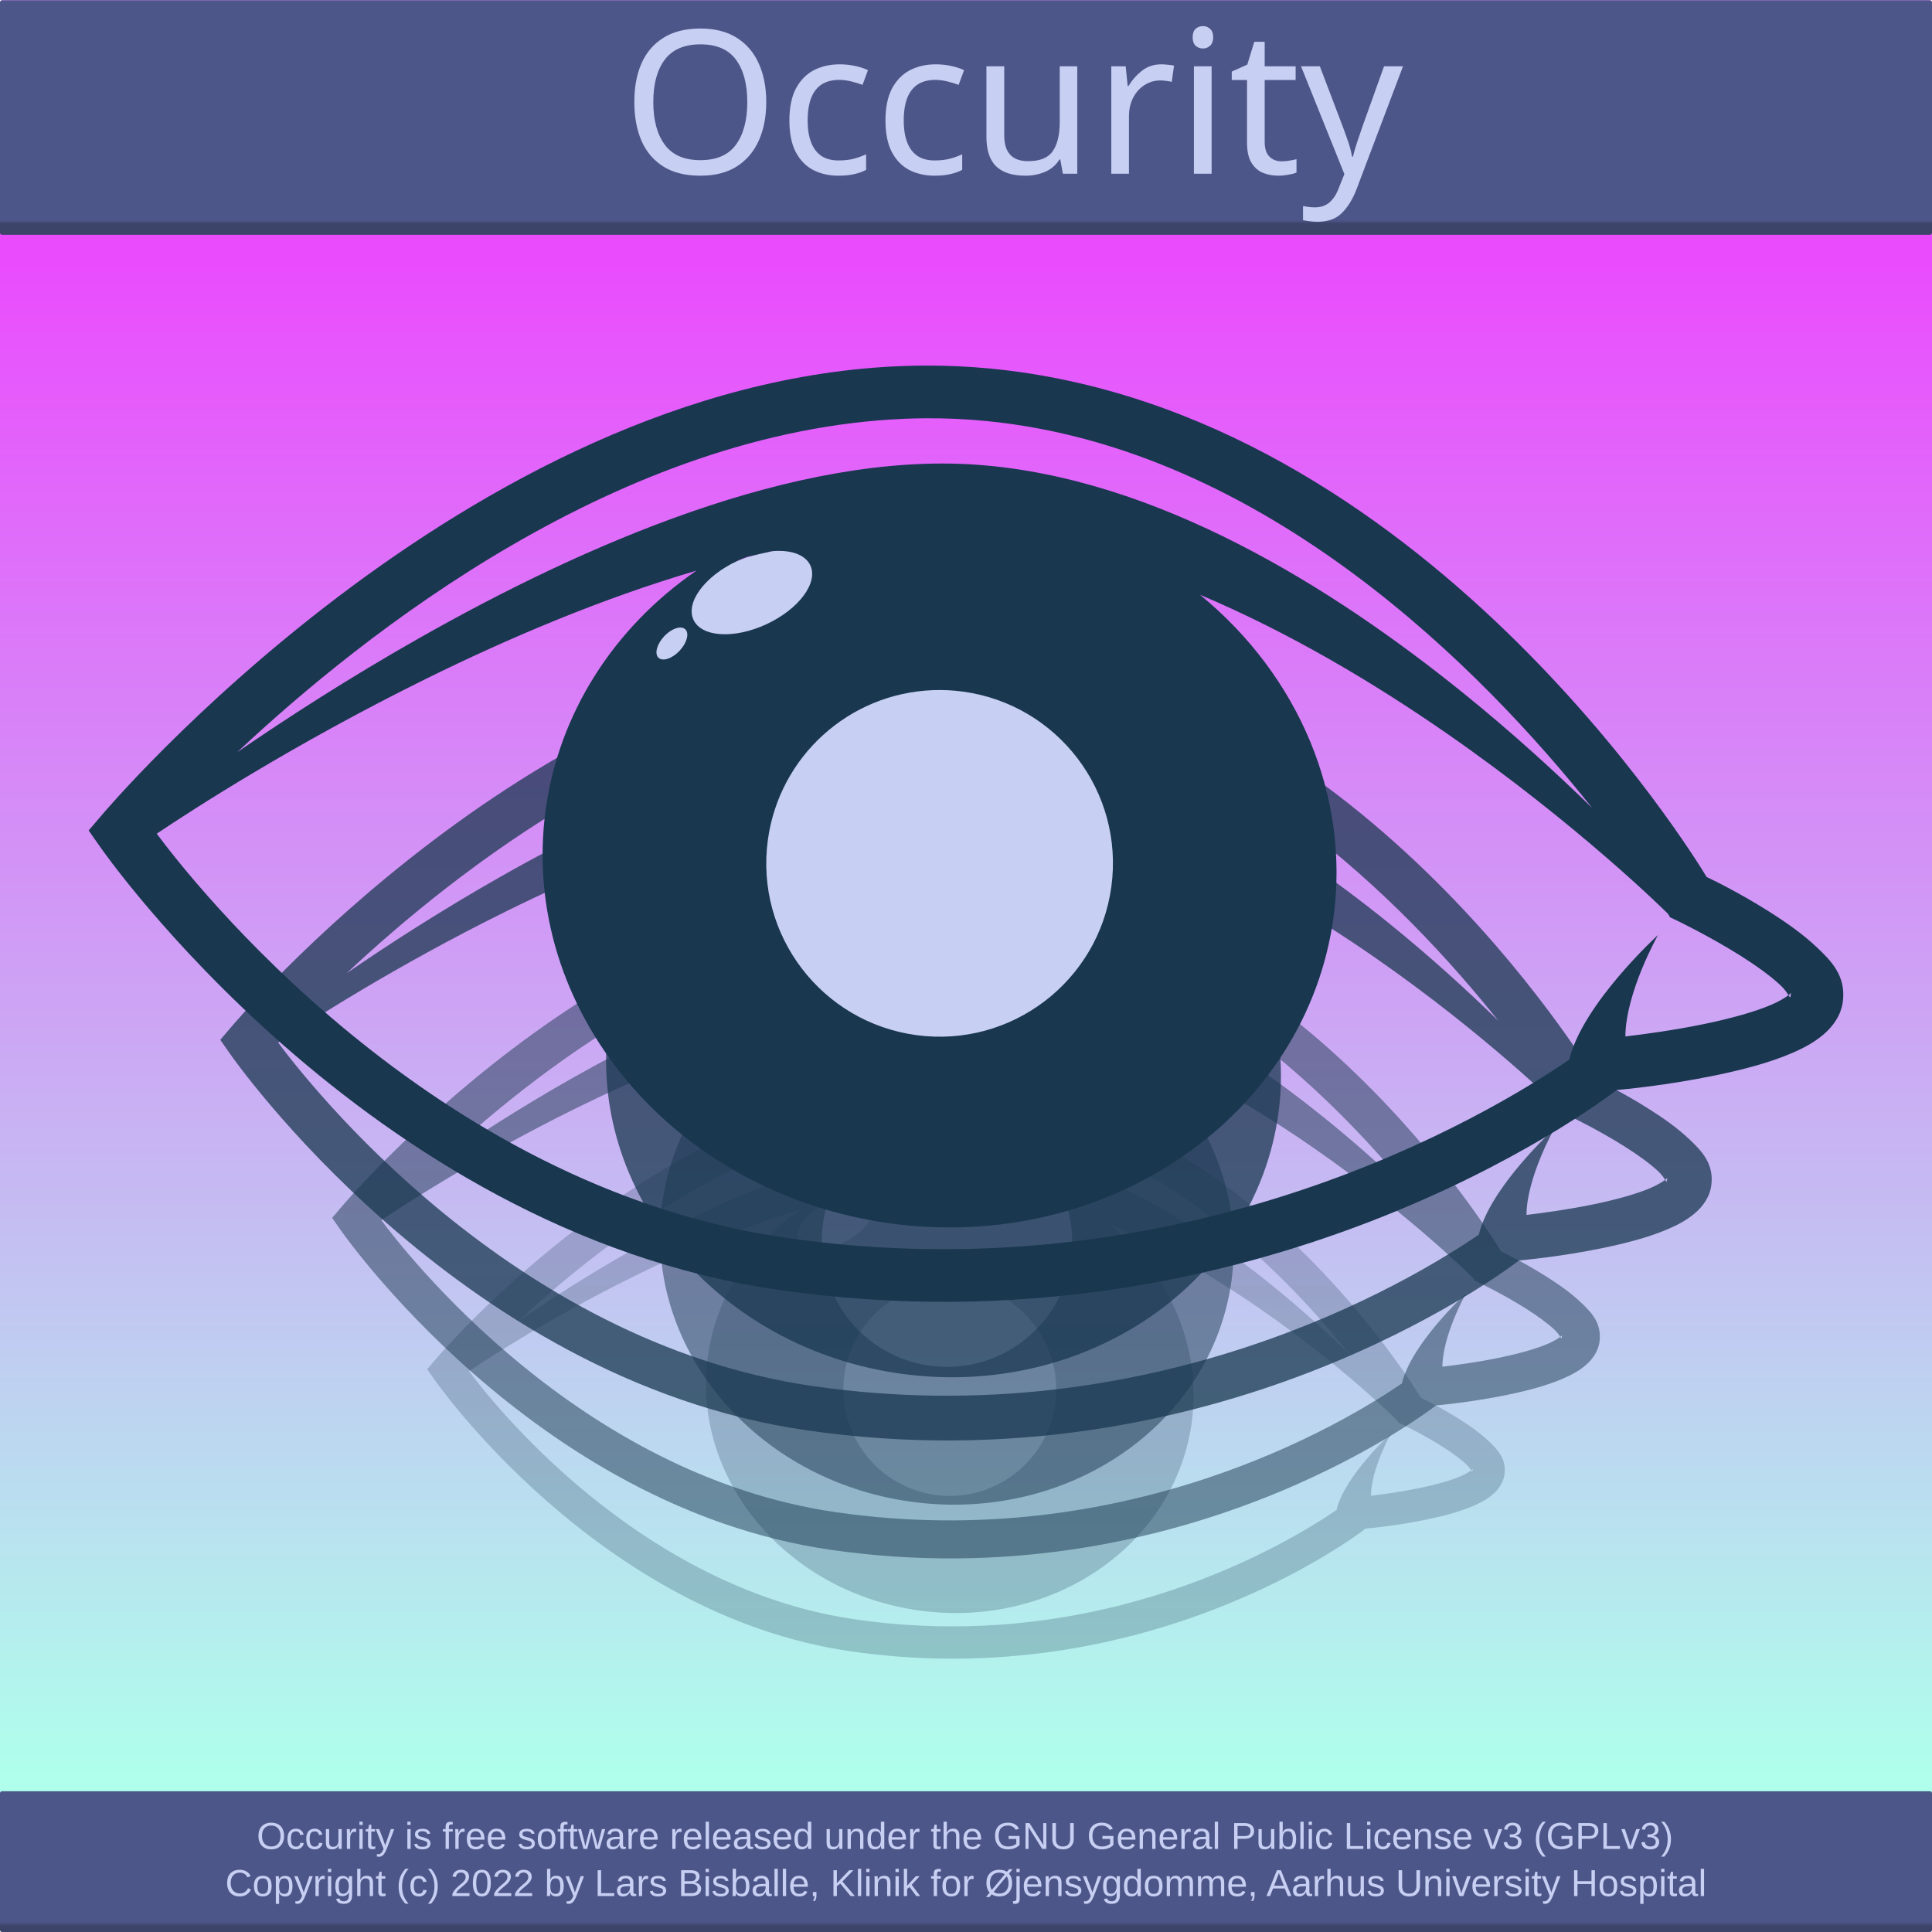
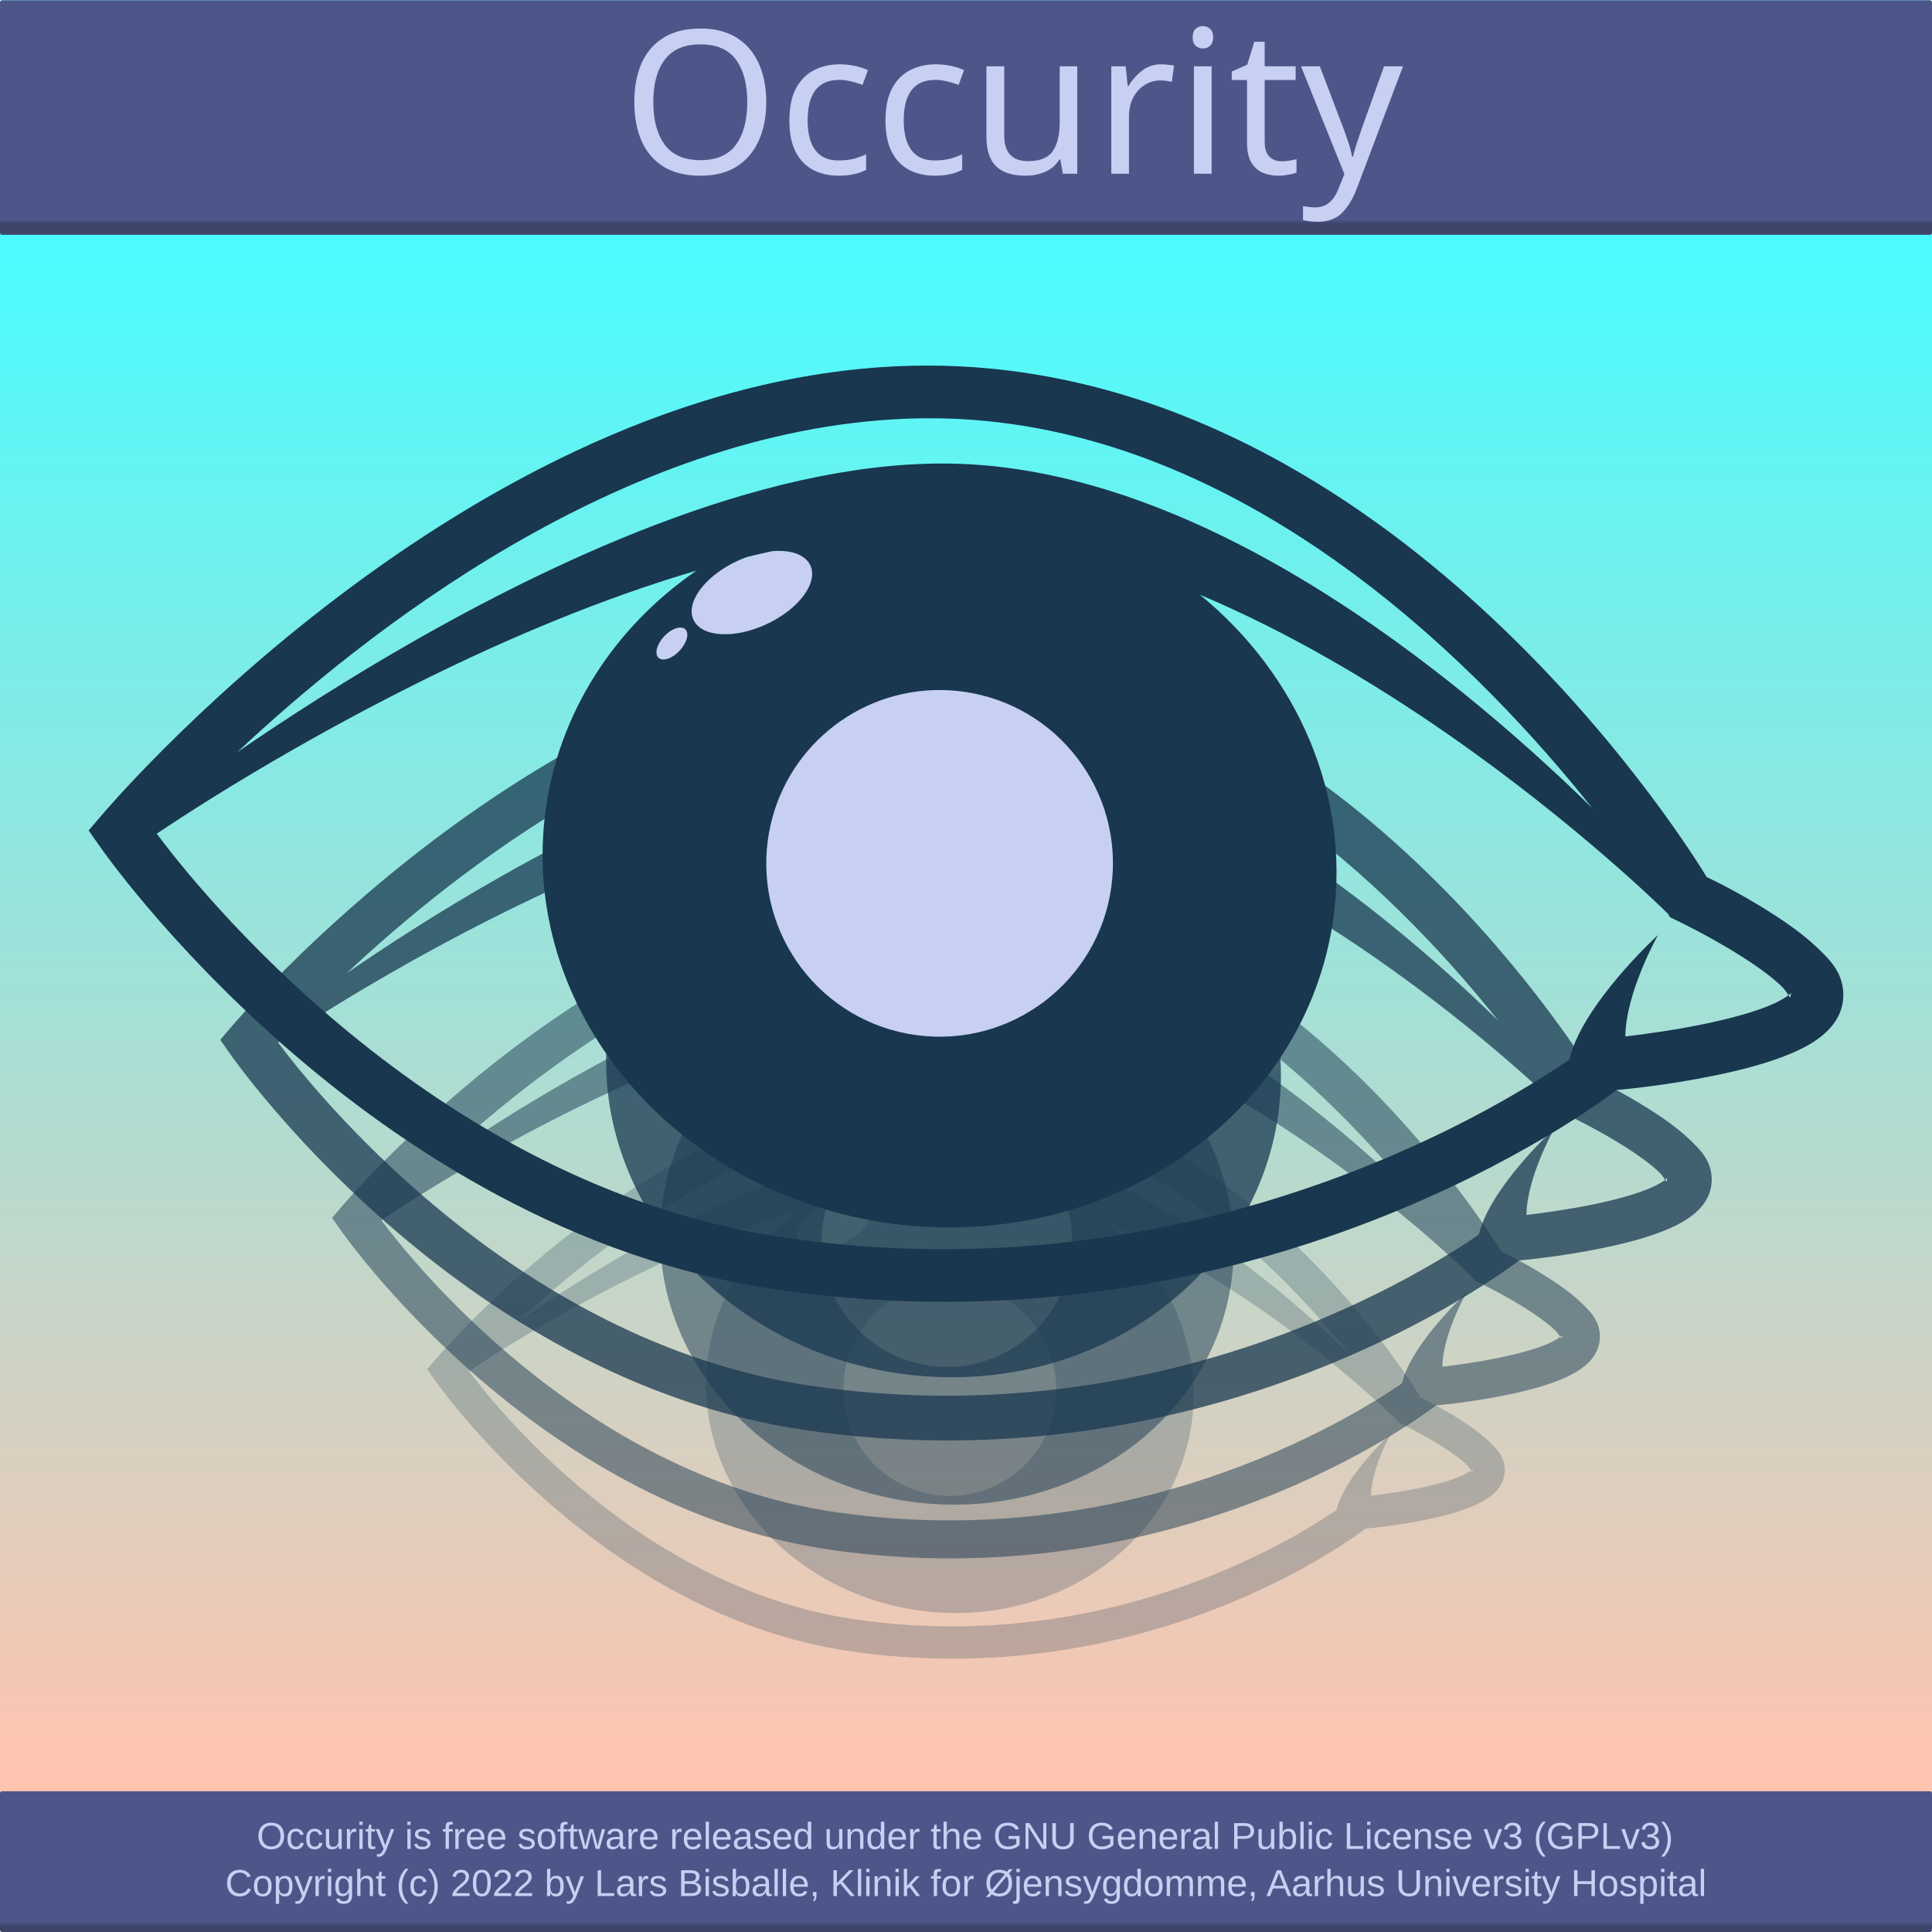
<svg xmlns="http://www.w3.org/2000/svg" xmlns:xlink="http://www.w3.org/1999/xlink" width="800" height="800" viewBox="0 0 211.667 211.667" version="1.1" id="svg8">
  <defs id="defs2">
    <linearGradient id="linearGradient1026">
      <stop style="stop-color:#4d5688;stop-opacity:1;" offset="0" id="stop1022" />
      <stop style="stop-color:#4d5688;stop-opacity:1;" offset="0.941" id="stop1736" />
      <stop style="stop-color:#3d446a;stop-opacity:1" offset="0.956" id="stop1738" />
      <stop style="stop-color:#3d446a;stop-opacity:1" offset="1" id="stop1024" />
    </linearGradient>
    <linearGradient id="linearGradient876">
-       <stop style="stop-color:#ea4cfd;stop-opacity:1" offset="0" id="stop872" />
-       <stop style="stop-color:#afffec;stop-opacity:1" offset="1" id="stop874" />
+       <stop style="stop-color:#4cfbfd;stop-opacity:1" offset="0" id="stop872" />
+       <stop style="stop-color:#ffc4af;stop-opacity:1" offset="1" id="stop874" />
    </linearGradient>
    <linearGradient xlink:href="#linearGradient876" id="linearGradient878" x1="55.562" y1="0.756" x2="55.562" y2="77.485" gradientUnits="userSpaceOnUse" gradientTransform="matrix(1.942759,0,0,2.161888,1.6806405e-7,26.99237)" />
    <linearGradient xlink:href="#linearGradient1026" id="linearGradient1028" x1="55.224" y1="-12.254" x2="55.224" y2="0.699" gradientUnits="userSpaceOnUse" gradientTransform="matrix(1.942759,0,0,1.942759,1.6806405e-7,24.25916)" />
    <linearGradient xlink:href="#linearGradient1026" id="linearGradient3200" x1="53.9" y1="70.399" x2="53.9" y2="85.759" gradientUnits="userSpaceOnUse" gradientTransform="matrix(1.942759,0,0,1.942759,1.6806405e-7,24.25916)" />
  </defs>
  <g id="layer3" transform="translate(8.6507906e-8,12.49999)" style="display:inline" />
  <g id="g915" transform="translate(4.475771,-195.9771)" style="display:inline" />
  <g style="display:inline" transform="translate(4.475771,-195.9771)" id="g911" />
  <g id="g907" transform="translate(4.475771,-195.9771)" style="display:inline" />
  <g style="display:inline" transform="translate(4.475771,-195.9771)" id="g1501">
    <flowRoot xml:space="preserve" id="flowRoot921" style="font-style:normal;font-variant:normal;font-weight:normal;font-stretch:normal;font-size:40px;line-height:1.25;font-family:'DejaVu Sans';-inkscape-font-specification:'DejaVu Sans';letter-spacing:0px;word-spacing:0px;fill:#000000;fill-opacity:1;stroke:none" transform="matrix(0.2645833,0,0,0.2645833,-4.475771,195.9771)">
      <flowRegion id="flowRegion923">
        <rect id="rect925" width="247.972" height="41.928" x="80.261" y="3.534" />
      </flowRegion>
      <flowPara id="flowPara927">VisuTest</flowPara>
    </flowRoot>
  </g>
  <g id="layer1" />
  <g id="layer2">
    <rect style="display:inline;fill:url(#linearGradient878);fill-opacity:1;stroke:none;stroke-width:0.541;stroke-linecap:round;stroke-linejoin:round;stroke-miterlimit:4;stroke-dasharray:none;stroke-opacity:1;paint-order:markers stroke fill" id="rect870" width="211.667" height="211.64" x="-5.010977e-16" y="0.027" ry="0.291" />
    <rect style="display:inline;fill:url(#linearGradient1028);fill-opacity:1;stroke:none;stroke-width:1.943;stroke-linecap:round;stroke-linejoin:round;stroke-miterlimit:4;stroke-dasharray:none;stroke-opacity:1;paint-order:markers stroke fill" id="rect866" width="211.667" height="25.701" x="-5.010977e-16" y="0.027" ry="0.231" />
    <g id="g4627" transform="translate(0,0.3835974)">
      <path id="path913" d="m 103.064,118.348 c -0.493,10e-4 -0.984,0.014 -1.474,0.03 -29.407,1.07 -53.897,30.207 -53.897,30.207 l -0.89,1.041 0.785,1.121 c 0,0 17.827,25.76 45.608,29.786 32.354,4.688 55.21,-12.517 56.416,-13.443 0.434,-0.04 3.267,-0.289 6.63,-0.983 1.805,-0.373 3.637,-0.843 5.178,-1.507 0.77,-0.332 1.474,-0.707 2.093,-1.231 0.619,-0.524 1.212,-1.279 1.326,-2.288 0.193,-1.709 -0.826,-2.711 -1.771,-3.605 -0.944,-0.894 -2.103,-1.701 -3.255,-2.426 -2.074,-1.305 -3.751,-2.1 -4.143,-2.29 -0.79,-1.311 -19.173,-31.376 -48.138,-34.204 -1.499,-0.146 -2.988,-0.213 -4.466,-0.207 z m 0.015,3.546 c 1.364,-0.01 2.734,0.048 4.108,0.182 18.857,1.841 33.538,16.939 40.781,26.042 -2.347,-2.297 -5.288,-4.999 -8.675,-7.736 -8.827,-7.133 -20.651,-14.515 -32.761,-15.366 -12.131,-0.852 -26.326,5.338 -37.536,11.695 -4.734,2.685 -8.92,5.397 -12.188,7.642 8.534,-8.011 25.755,-21.637 44.91,-22.428 0.453,-0.019 0.907,-0.03 1.361,-0.033 z m -9.876,8.92 a 2.344,4.337 64.985 0 1 0.688,0.049 2.344,4.337 64.985 0 1 6.33e-4,0 2.344,4.337 64.985 0 1 1.467,0.923 2.344,4.337 64.985 0 1 -2.938,3.958 2.344,4.337 64.985 0 1 -4.921,-0.29 2.344,4.337 64.985 0 1 2.938,-3.958 2.344,4.337 64.985 0 1 0.668,-0.273 c 0.562,-0.137 1.123,-0.265 1.683,-0.387 a 2.344,4.337 64.985 0 1 0.414,-0.022 z m -5.501,1.328 a 26.75,24.45 7.736 0 0 -10.151,16.097 26.75,24.45 7.736 0 0 23.215,27.828 26.75,24.45 7.736 0 0 29.798,-20.627 26.75,24.45 7.736 0 0 -8.991,-21.675 c 6.077,2.565 11.802,5.993 16.656,9.365 8.799,6.112 14.711,11.978 14.833,12.1 l 0.144,0.239 0.48,0.228 c 0,0 2.159,1.035 4.243,2.347 1.042,0.656 2.06,1.386 2.708,1.999 0.296,0.28 0.445,0.52 0.535,0.668 0.017,-0.014 0.041,-0.029 0.055,-0.041 0.204,-0.173 0.119,-0.173 0.098,0.015 -0.028,0.244 -0.046,0.203 -0.153,0.027 -0.219,0.172 -0.622,0.413 -1.152,0.642 -1.141,0.492 -2.815,0.945 -4.493,1.291 -2.069,0.427 -4.044,0.691 -5.328,0.843 0.018,-2.955 2.194,-6.824 2.194,-6.824 0,0 -5.088,4.648 -5.963,8.38 -5.354,3.666 -25.63,15.916 -52.727,11.99 -23.988,-3.476 -40.033,-24.116 -42.316,-27.187 0.003,-0.004 0.009,-0.01 0.012,-0.014 2.389,-1.602 9.147,-5.985 18.036,-10.377 5.574,-2.754 11.893,-5.441 18.267,-7.314 z m -1.091,3.831 a 0.711,1.315 43.151 0 1 0.083,0.006 0.711,1.315 43.151 0 1 0.249,0.111 0.711,1.315 43.151 0 1 -0.38,1.445 0.711,1.315 43.151 0 1 -1.418,0.474 0.711,1.315 43.151 0 1 0.382,-1.446 0.711,1.315 43.151 0 1 1.085,-0.589 z m 17.029,4.212 a 11.663,11.663 0 0 1 1.987,0.099 11.663,11.663 0 0 1 9.986,13.126 11.663,11.663 0 0 1 -13.126,9.987 11.663,11.663 0 0 1 -9.986,-13.126 11.663,11.663 0 0 1 11.139,-10.086 z" style="color:#000000;font-style:normal;font-variant:normal;font-weight:normal;font-stretch:normal;font-size:medium;line-height:normal;font-family:sans-serif;font-variant-ligatures:normal;font-variant-position:normal;font-variant-caps:normal;font-variant-numeric:normal;font-variant-alternates:normal;font-feature-settings:normal;text-indent:0;text-align:start;text-decoration:none;text-decoration-line:none;text-decoration-style:solid;text-decoration-color:#000000;letter-spacing:normal;word-spacing:normal;text-transform:none;writing-mode:lr-tb;direction:ltr;text-orientation:mixed;dominant-baseline:auto;baseline-shift:baseline;text-anchor:start;white-space:normal;shape-padding:0;clip-rule:nonzero;display:inline;overflow:visible;visibility:visible;isolation:auto;mix-blend-mode:normal;color-interpolation:sRGB;color-interpolation-filters:linearRGB;solid-color:#000000;solid-opacity:1;vector-effect:none;fill:#19374f;fill-opacity:0.235;fill-rule:evenodd;stroke:none;stroke-width:3.536;stroke-linecap:butt;stroke-linejoin:miter;stroke-miterlimit:4;stroke-dasharray:none;stroke-dashoffset:0;stroke-opacity:1;color-rendering:auto;image-rendering:auto;shape-rendering:auto;text-rendering:auto;enable-background:accumulate" />
      <path style="color:#000000;font-style:normal;font-variant:normal;font-weight:normal;font-stretch:normal;font-size:medium;line-height:normal;font-family:sans-serif;font-variant-ligatures:normal;font-variant-position:normal;font-variant-caps:normal;font-variant-numeric:normal;font-variant-alternates:normal;font-feature-settings:normal;text-indent:0;text-align:start;text-decoration:none;text-decoration-line:none;text-decoration-style:solid;text-decoration-color:#000000;letter-spacing:normal;word-spacing:normal;text-transform:none;writing-mode:lr-tb;direction:ltr;text-orientation:mixed;dominant-baseline:auto;baseline-shift:baseline;text-anchor:start;white-space:normal;shape-padding:0;clip-rule:nonzero;display:inline;overflow:visible;visibility:visible;isolation:auto;mix-blend-mode:normal;color-interpolation:sRGB;color-interpolation-filters:linearRGB;solid-color:#000000;solid-opacity:1;vector-effect:none;fill:#19374f;fill-opacity:0.498;fill-rule:evenodd;stroke:none;stroke-width:4.16;stroke-linecap:butt;stroke-linejoin:miter;stroke-miterlimit:4;stroke-dasharray:none;stroke-dashoffset:0;stroke-opacity:1;color-rendering:auto;image-rendering:auto;shape-rendering:auto;text-rendering:auto;enable-background:accumulate" d="m 102.575,96.245 c -0.58,0.002 -1.158,0.016 -1.734,0.036 -34.597,1.259 -63.408,35.538 -63.408,35.538 l -1.047,1.225 0.924,1.319 c 0,0 20.973,30.306 53.657,35.042 38.063,5.515 64.952,-14.726 66.371,-15.816 0.511,-0.047 3.844,-0.34 7.8,-1.157 2.124,-0.438 4.279,-0.992 6.092,-1.773 0.906,-0.391 1.734,-0.831 2.462,-1.448 0.728,-0.616 1.425,-1.505 1.56,-2.692 0.227,-2.011 -0.972,-3.189 -2.083,-4.241 -1.111,-1.052 -2.474,-2.002 -3.83,-2.854 -2.44,-1.535 -4.413,-2.471 -4.874,-2.695 -0.929,-1.542 -22.557,-36.913 -56.633,-40.24 -1.763,-0.172 -3.515,-0.251 -5.254,-0.244 z m 0.018,4.172 c 1.604,-0.012 3.217,0.057 4.833,0.215 22.185,2.166 39.457,19.929 47.978,30.638 -2.761,-2.702 -6.222,-5.881 -10.206,-9.101 -10.384,-8.392 -24.296,-17.077 -38.542,-18.077 -14.272,-1.002 -30.972,6.28 -44.16,13.759 -5.569,3.158 -10.494,6.35 -14.339,8.991 10.04,-9.425 30.3,-25.455 52.835,-26.385 0.533,-0.022 1.067,-0.035 1.602,-0.039 z m -11.619,10.494 a 2.758,5.102 64.985 0 1 0.809,0.058 2.758,5.102 64.985 0 1 7.45e-4,0 2.758,5.102 64.985 0 1 1.726,1.086 2.758,5.102 64.985 0 1 -3.457,4.657 2.758,5.102 64.985 0 1 -5.79,-0.342 2.758,5.102 64.985 0 1 3.457,-4.657 2.758,5.102 64.985 0 1 0.786,-0.321 c 0.661,-0.162 1.321,-0.312 1.98,-0.456 a 2.758,5.102 64.985 0 1 0.487,-0.026 z m -6.472,1.562 a 31.47,28.765 7.736 0 0 -11.942,18.938 31.47,28.765 7.736 0 0 27.312,32.739 31.47,28.765 7.736 0 0 35.056,-24.267 31.47,28.765 7.736 0 0 -10.578,-25.5 c 7.15,3.017 13.884,7.051 19.595,11.017 10.352,7.19 17.307,14.092 17.451,14.235 l 0.169,0.281 0.565,0.268 c 0,0 2.539,1.218 4.992,2.761 1.226,0.771 2.423,1.631 3.186,2.352 0.348,0.33 0.523,0.612 0.629,0.786 0.02,-0.015 0.048,-0.034 0.065,-0.048 0.24,-0.204 0.14,-0.204 0.115,0.018 -0.032,0.287 -0.055,0.239 -0.18,0.032 -0.258,0.203 -0.732,0.486 -1.356,0.755 -1.343,0.579 -3.312,1.112 -5.286,1.519 -2.434,0.502 -4.757,0.813 -6.269,0.992 0.022,-3.476 2.582,-8.028 2.582,-8.028 0,0 -5.985,5.468 -7.016,9.859 -6.299,4.313 -30.153,18.725 -62.031,14.106 -28.221,-4.089 -47.098,-28.372 -49.783,-31.984 0.003,-0.004 0.011,-0.012 0.015,-0.016 2.811,-1.885 10.761,-7.041 21.219,-12.208 6.557,-3.24 13.991,-6.401 21.491,-8.604 z m -1.283,4.507 a 0.836,1.547 43.151 0 1 0.098,0.006 0.836,1.547 43.151 0 1 0.293,0.131 0.836,1.547 43.151 0 1 -0.448,1.7 0.836,1.547 43.151 0 1 -1.668,0.557 0.836,1.547 43.151 0 1 0.449,-1.701 0.836,1.547 43.151 0 1 1.276,-0.693 z m 20.034,4.955 a 13.721,13.721 0 0 1 2.338,0.116 13.721,13.721 0 0 1 11.749,15.443 13.721,13.721 0 0 1 -15.443,11.749 13.721,13.721 0 0 1 -11.749,-15.443 13.721,13.721 0 0 1 13.105,-11.865 z" id="path909" />
      <path id="path905" d="m 102.001,70.246 c -0.682,0.002 -1.362,0.017 -2.04,0.042 -40.702,1.481 -74.598,41.809 -74.598,41.809 l -1.232,1.441 1.087,1.551 c 0,0 24.674,35.654 63.125,41.226 44.78,6.488 76.415,-17.325 78.084,-18.607 0.601,-0.056 4.522,-0.401 9.176,-1.361 2.499,-0.516 5.034,-1.167 7.166,-2.086 1.066,-0.46 2.04,-0.978 2.896,-1.703 0.856,-0.725 1.677,-1.77 1.835,-3.167 0.267,-2.365 -1.144,-3.752 -2.451,-4.99 -1.307,-1.237 -2.911,-2.355 -4.506,-3.358 -2.871,-1.806 -5.191,-2.907 -5.735,-3.17 -1.093,-1.814 -26.537,-43.427 -66.628,-47.341 -2.074,-0.203 -4.135,-0.295 -6.181,-0.287 z m 0.021,4.908 c 1.887,-0.014 3.784,0.067 5.686,0.253 26.1,2.548 46.42,23.445 56.444,36.045 -3.248,-3.179 -7.32,-6.919 -12.007,-10.707 C 139.928,90.871 123.562,80.654 106.801,79.477 90.01,78.297 70.363,86.865 54.848,95.664 48.295,99.38 42.502,103.134 37.978,106.241 49.791,95.154 73.626,76.294 100.137,75.2 c 0.627,-0.026 1.255,-0.041 1.884,-0.046 z M 88.352,87.5 a 3.245,6.003 64.985 0 1 0.952,0.068 3.245,6.003 64.985 0 1 8.75e-4,0 3.245,6.003 64.985 0 1 2.031,1.277 3.245,6.003 64.985 0 1 -4.067,5.479 3.245,6.003 64.985 0 1 -6.811,-0.402 3.245,6.003 64.985 0 1 4.067,-5.479 3.245,6.003 64.985 0 1 0.924,-0.377 c 0.778,-0.19 1.554,-0.367 2.33,-0.536 a 3.245,6.003 64.985 0 1 0.573,-0.031 z m -7.614,1.838 A 37.024,33.841 7.736 0 0 66.688,111.617 37.024,33.841 7.736 0 0 98.819,150.134 37.024,33.841 7.736 0 0 140.062,121.585 37.024,33.841 7.736 0 0 127.618,91.585 c 8.412,3.55 16.334,8.295 23.053,12.962 12.179,8.459 20.361,16.579 20.53,16.747 l 0.199,0.331 0.665,0.316 c 0,0 2.988,1.433 5.873,3.248 1.443,0.907 2.851,1.918 3.748,2.767 0.41,0.388 0.616,0.719 0.74,0.924 0.023,-0.018 0.056,-0.039 0.076,-0.056 0.283,-0.24 0.165,-0.24 0.136,0.019 -0.038,0.338 -0.064,0.281 -0.212,0.037 -0.304,0.238 -0.861,0.572 -1.595,0.888 -1.579,0.681 -3.897,1.308 -6.218,1.787 -2.864,0.591 -5.597,0.957 -7.375,1.167 0.026,-4.09 3.037,-9.445 3.037,-9.445 0,0 -7.042,6.433 -8.254,11.599 -7.41,5.074 -35.474,22.029 -72.978,16.595 -33.202,-4.811 -55.409,-33.378 -58.568,-37.629 0.004,-0.004 0.013,-0.014 0.017,-0.019 3.307,-2.218 12.66,-8.283 24.963,-14.363 7.715,-3.812 16.46,-7.531 25.283,-10.123 z m -1.51,5.302 a 0.984,1.82 43.151 0 1 0.115,0.008 0.984,1.82 43.151 0 1 0.345,0.154 0.984,1.82 43.151 0 1 -0.527,2 0.984,1.82 43.151 0 1 -1.963,0.655 0.984,1.82 43.151 0 1 0.528,-2.001 0.984,1.82 43.151 0 1 1.501,-0.815 z m 23.57,5.829 a 16.142,16.142 0 0 1 2.75,0.137 16.142,16.142 0 0 1 13.822,18.168 16.142,16.142 0 0 1 -18.168,13.823 16.142,16.142 0 0 1 -13.822,-18.168 16.142,16.142 0 0 1 15.418,-13.959 z" style="color:#000000;font-style:normal;font-variant:normal;font-weight:normal;font-stretch:normal;font-size:medium;line-height:normal;font-family:sans-serif;font-variant-ligatures:normal;font-variant-position:normal;font-variant-caps:normal;font-variant-numeric:normal;font-variant-alternates:normal;font-feature-settings:normal;text-indent:0;text-align:start;text-decoration:none;text-decoration-line:none;text-decoration-style:solid;text-decoration-color:#000000;letter-spacing:normal;word-spacing:normal;text-transform:none;writing-mode:lr-tb;direction:ltr;text-orientation:mixed;dominant-baseline:auto;baseline-shift:baseline;text-anchor:start;white-space:normal;shape-padding:0;clip-rule:nonzero;display:inline;overflow:visible;visibility:visible;isolation:auto;mix-blend-mode:normal;color-interpolation:sRGB;color-interpolation-filters:linearRGB;solid-color:#000000;solid-opacity:1;vector-effect:none;fill:#19374f;fill-opacity:0.745;fill-rule:evenodd;stroke:none;stroke-width:4.895;stroke-linecap:butt;stroke-linejoin:miter;stroke-miterlimit:4;stroke-dasharray:none;stroke-dashoffset:0;stroke-opacity:1;color-rendering:auto;image-rendering:auto;shape-rendering:auto;text-rendering:auto;enable-background:accumulate" />
      <ellipse style="display:inline;fill:#c7cff3;fill-opacity:1;stroke:none;stroke-width:0.515;stroke-linecap:round;stroke-linejoin:round;stroke-miterlimit:4;stroke-dasharray:none;stroke-opacity:1;paint-order:markers stroke fill" id="path917" cx="103.954" cy="94.202" rx="23.403" ry="22.968" />
      <ellipse style="display:inline;fill:#c7cff3;fill-opacity:1;stroke:none;stroke-width:0.515;stroke-linecap:round;stroke-linejoin:round;stroke-miterlimit:4;stroke-dasharray:none;stroke-opacity:1;paint-order:markers stroke fill" id="path919" cx="34.278" cy="99.226" rx="12.518" ry="5.878" transform="rotate(-30.59345)" />
      <path style="color:#000000;font-style:normal;font-variant:normal;font-weight:normal;font-stretch:normal;font-size:medium;line-height:normal;font-family:sans-serif;font-variant-ligatures:normal;font-variant-position:normal;font-variant-caps:normal;font-variant-numeric:normal;font-variant-alternates:normal;font-feature-settings:normal;text-indent:0;text-align:start;text-decoration:none;text-decoration-line:none;text-decoration-style:solid;text-decoration-color:#000000;letter-spacing:normal;word-spacing:normal;text-transform:none;writing-mode:lr-tb;direction:ltr;text-orientation:mixed;dominant-baseline:auto;baseline-shift:baseline;text-anchor:start;white-space:normal;shape-padding:0;clip-rule:nonzero;display:inline;overflow:visible;visibility:visible;isolation:auto;mix-blend-mode:normal;color-interpolation:sRGB;color-interpolation-filters:linearRGB;solid-color:#000000;solid-opacity:1;vector-effect:none;fill:#19374f;fill-opacity:1;fill-rule:evenodd;stroke:none;stroke-width:5.758;stroke-linecap:butt;stroke-linejoin:miter;stroke-miterlimit:4;stroke-dasharray:none;stroke-dashoffset:0;stroke-opacity:1;color-rendering:auto;image-rendering:auto;shape-rendering:auto;text-rendering:auto;enable-background:accumulate" d="m 101.325,39.669 c -0.802,0.003 -1.602,0.02 -2.4,0.049 -47.885,1.743 -87.762,49.187 -87.762,49.187 l -1.45,1.696 1.279,1.825 c 0,0 29.028,41.946 74.265,48.501 52.683,7.634 89.9,-20.382 91.863,-21.89 0.707,-0.066 5.32,-0.471 10.795,-1.601 2.94,-0.607 5.923,-1.373 8.431,-2.455 1.254,-0.541 2.4,-1.151 3.407,-2.004 1.007,-0.853 1.973,-2.082 2.158,-3.726 0.314,-2.783 -1.345,-4.414 -2.883,-5.87 -1.538,-1.456 -3.425,-2.771 -5.301,-3.951 -3.378,-2.125 -6.108,-3.42 -6.747,-3.73 -1.286,-2.134 -31.22,-51.091 -78.385,-55.695 -2.441,-0.238 -4.865,-0.347 -7.272,-0.337 z m 0.024,5.774 c 2.22,-0.017 4.452,0.079 6.689,0.297 30.706,2.998 54.611,27.583 66.405,42.406 C 170.622,84.406 165.832,80.005 160.318,75.549 145.945,63.934 126.691,51.914 106.972,50.529 87.219,49.141 64.104,59.221 45.85,69.572 c -7.709,4.371 -14.524,8.789 -19.846,12.444 13.897,-13.044 41.938,-35.232 73.128,-36.52 0.737,-0.03 1.477,-0.049 2.217,-0.054 z M 85.267,59.968 a 3.817,7.062 64.985 0 1 1.12,0.08 3.817,7.062 64.985 0 1 0.001,0 3.817,7.062 64.985 0 1 2.389,1.503 3.817,7.062 64.985 0 1 -4.785,6.445 3.817,7.062 64.985 0 1 -8.014,-0.473 3.817,7.062 64.985 0 1 4.785,-6.445 3.817,7.062 64.985 0 1 1.087,-0.444 c 0.915,-0.224 1.828,-0.432 2.741,-0.63 a 3.817,7.062 64.985 0 1 0.675,-0.036 z M 76.309,62.13 A 43.557,39.813 7.736 0 0 59.78,88.341 43.557,39.813 7.736 0 0 97.582,133.655 43.557,39.813 7.736 0 0 146.103,100.067 43.557,39.813 7.736 0 0 131.462,64.774 c 9.896,4.176 19.217,9.759 27.122,15.249 14.328,9.952 23.954,19.504 24.153,19.702 l 0.234,0.39 0.782,0.371 c 0,0 3.515,1.686 6.909,3.821 1.697,1.067 3.354,2.257 4.409,3.256 0.482,0.456 0.725,0.846 0.87,1.087 0.027,-0.021 0.066,-0.046 0.089,-0.066 0.333,-0.282 0.194,-0.282 0.16,0.022 -0.045,0.398 -0.076,0.33 -0.249,0.044 -0.357,0.28 -1.013,0.673 -1.876,1.045 -1.858,0.801 -4.584,1.538 -7.316,2.102 -3.37,0.696 -6.585,1.126 -8.676,1.372 0.03,-4.812 3.573,-11.112 3.573,-11.112 0,0 -8.284,7.568 -9.71,13.646 -8.718,5.97 -41.734,25.917 -85.857,19.524 C 47.019,129.568 20.892,95.959 17.176,90.959 c 0.004,-0.005 0.015,-0.017 0.02,-0.022 3.891,-2.609 14.894,-9.745 29.369,-16.897 9.076,-4.485 19.365,-8.86 29.745,-11.909 z m -1.776,6.238 a 1.157,2.141 43.151 0 1 0.136,0.008 1.157,2.141 43.151 0 1 0.406,0.181 1.157,2.141 43.151 0 1 -0.619,2.353 1.157,2.141 43.151 0 1 -2.309,0.771 1.157,2.141 43.151 0 1 0.621,-2.354 1.157,2.141 43.151 0 1 1.766,-0.959 z m 27.729,6.858 a 18.991,18.991 0 0 1 3.236,0.161 18.991,18.991 0 0 1 16.261,21.374 A 18.991,18.991 0 0 1 100.385,113.022 18.991,18.991 0 0 1 84.124,91.648 18.991,18.991 0 0 1 102.262,75.226 Z" id="path1491" />
    </g>
    <text xml:space="preserve" style="font-style:normal;font-variant:normal;font-weight:normal;font-stretch:normal;font-size:21.932px;line-height:1.25;font-family:'DejaVu Sans';-inkscape-font-specification:'DejaVu Sans';letter-spacing:0px;word-spacing:0px;display:inline;fill:#c7cff3;fill-opacity:1;stroke:none;stroke-width:1.943;stroke-linejoin:round;stroke-miterlimit:4;stroke-dasharray:none;stroke-opacity:1;paint-order:markers stroke fill" x="68.153" y="19.033" id="text931">
      <tspan id="tspan929" x="68.153" y="19.033" style="font-style:normal;font-variant:normal;font-weight:normal;font-stretch:normal;font-size:21.932px;font-family:Dyuthi;-inkscape-font-specification:Dyuthi;fill:#c7cff3;fill-opacity:1;stroke:none;stroke-width:1.943;stroke-linejoin:round;stroke-miterlimit:4;stroke-dasharray:none;stroke-opacity:1;paint-order:markers stroke fill">Occurity</tspan>
    </text>
    <g id="g4576" transform="translate(0,21.45175)">
      <rect style="display:inline;fill:url(#linearGradient3200);fill-opacity:1;stroke:none;stroke-width:1.943;stroke-linecap:round;stroke-linejoin:round;stroke-miterlimit:4;stroke-dasharray:none;stroke-opacity:1;paint-order:markers stroke fill" id="rect868" width="211.667" height="15.421" x="-5.010977e-16" y="174.794" ry="0.218" />
      <text xml:space="preserve" style="font-style:normal;font-variant:normal;font-weight:normal;font-stretch:normal;font-size:20.561px;line-height:1.25;font-family:'DejaVu Sans';-inkscape-font-specification:'DejaVu Sans';letter-spacing:0px;word-spacing:0px;display:inline;fill:#c7cff3;fill-opacity:1;stroke:none;stroke-width:0.971;stroke-linecap:round;stroke-linejoin:round;stroke-miterlimit:4;stroke-dasharray:none;stroke-opacity:1;paint-order:markers stroke fill" x="28.124" y="181.115" id="text931-7">
        <tspan x="28.124" y="181.115" style="font-style:normal;font-variant:normal;font-weight:normal;font-stretch:normal;font-size:4.112px;font-family:'Liberation Sans';-inkscape-font-specification:'Liberation Sans';fill:#c7cff3;fill-opacity:1;stroke:none;stroke-width:0.971;stroke-linecap:round;stroke-linejoin:round;stroke-miterlimit:4;stroke-dasharray:none;stroke-opacity:1;paint-order:markers stroke fill" id="tspan981">Occurity is free software released under the GNU General Public License v3 (GPLv3)</tspan>
      </text>
      <text xml:space="preserve" style="font-style:normal;font-variant:normal;font-weight:normal;font-stretch:normal;font-size:20.561px;line-height:1.25;font-family:'DejaVu Sans';-inkscape-font-specification:'DejaVu Sans';letter-spacing:0px;word-spacing:0px;display:inline;fill:#c7cff3;fill-opacity:1;stroke:none;stroke-width:0.971;stroke-linecap:round;stroke-linejoin:round;stroke-miterlimit:4;stroke-dasharray:none;stroke-opacity:1;paint-order:markers stroke fill" x="24.68" y="186.275" id="text931-7-4">
        <tspan x="24.68" y="186.275" style="font-style:normal;font-variant:normal;font-weight:normal;font-stretch:normal;font-size:4.112px;font-family:'Liberation Sans';-inkscape-font-specification:'Liberation Sans';fill:#c7cff3;fill-opacity:1;stroke:none;stroke-width:0.971;stroke-linecap:round;stroke-linejoin:round;stroke-miterlimit:4;stroke-dasharray:none;stroke-opacity:1;paint-order:markers stroke fill" id="tspan981-1">Copyright (c) 2022 by Lars Bisballe, Klinik for Øjensygdomme, Aarhus University Hospital</tspan>
      </text>
    </g>
  </g>
</svg>
